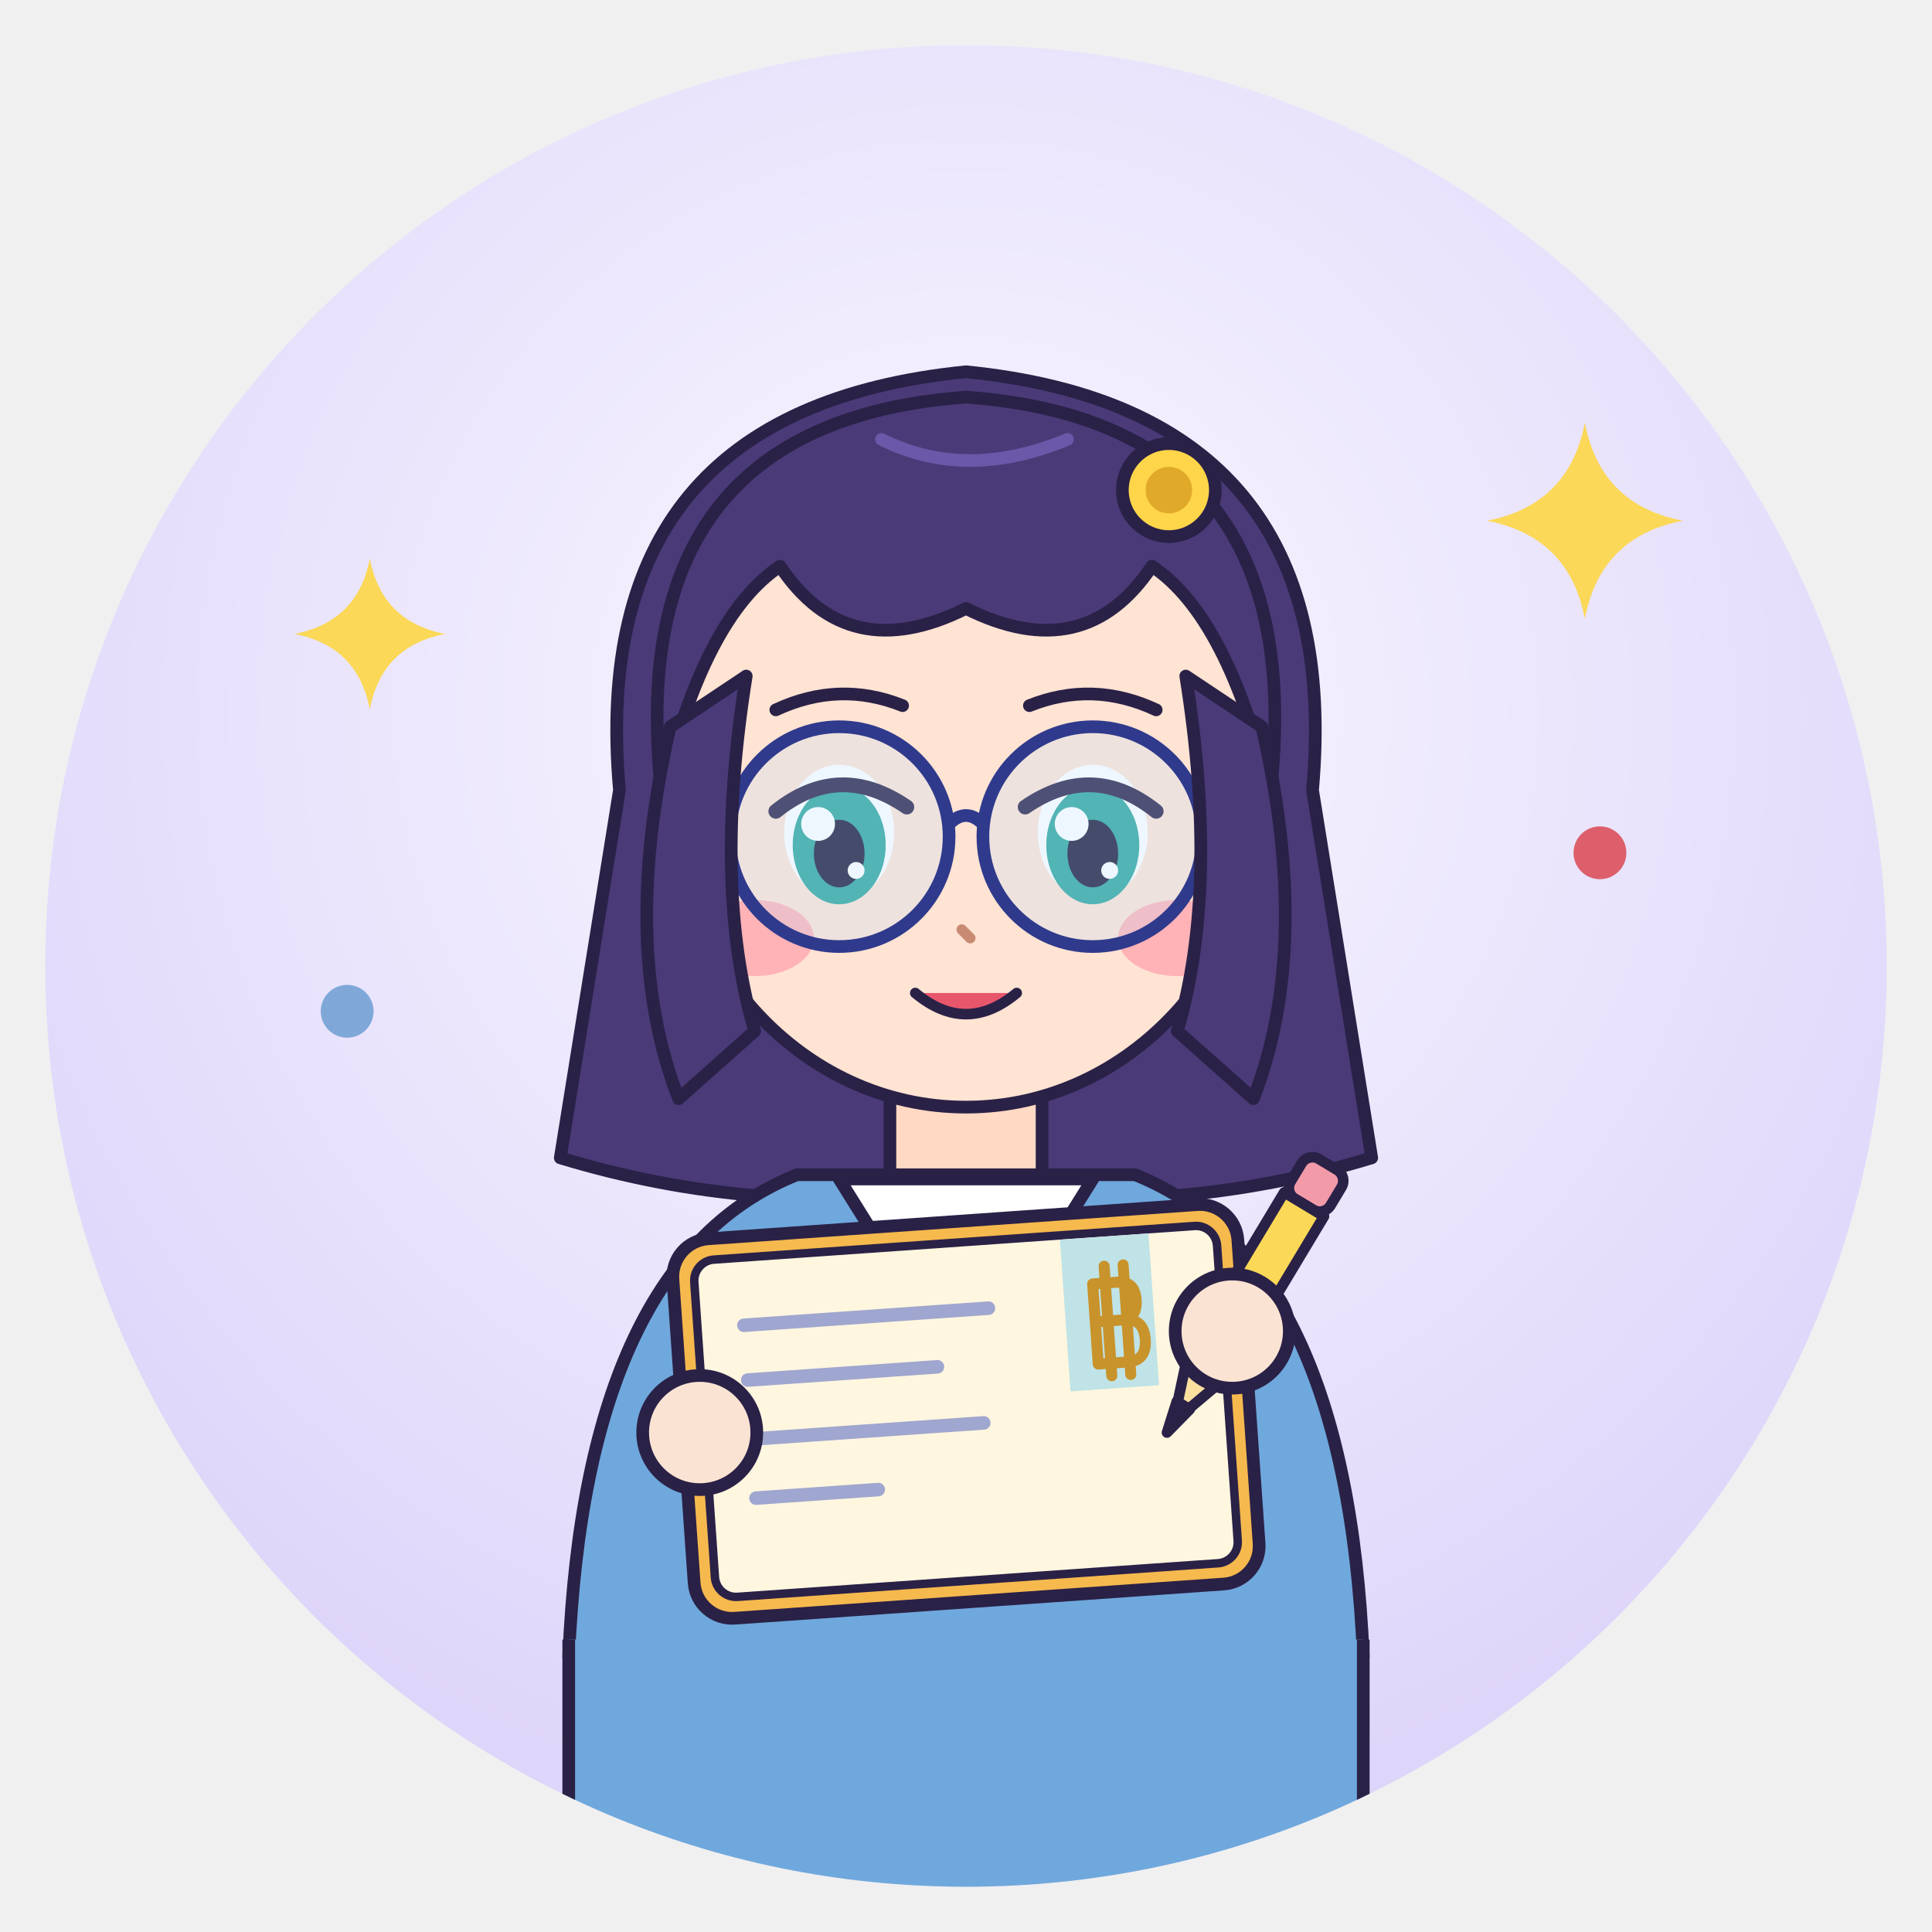
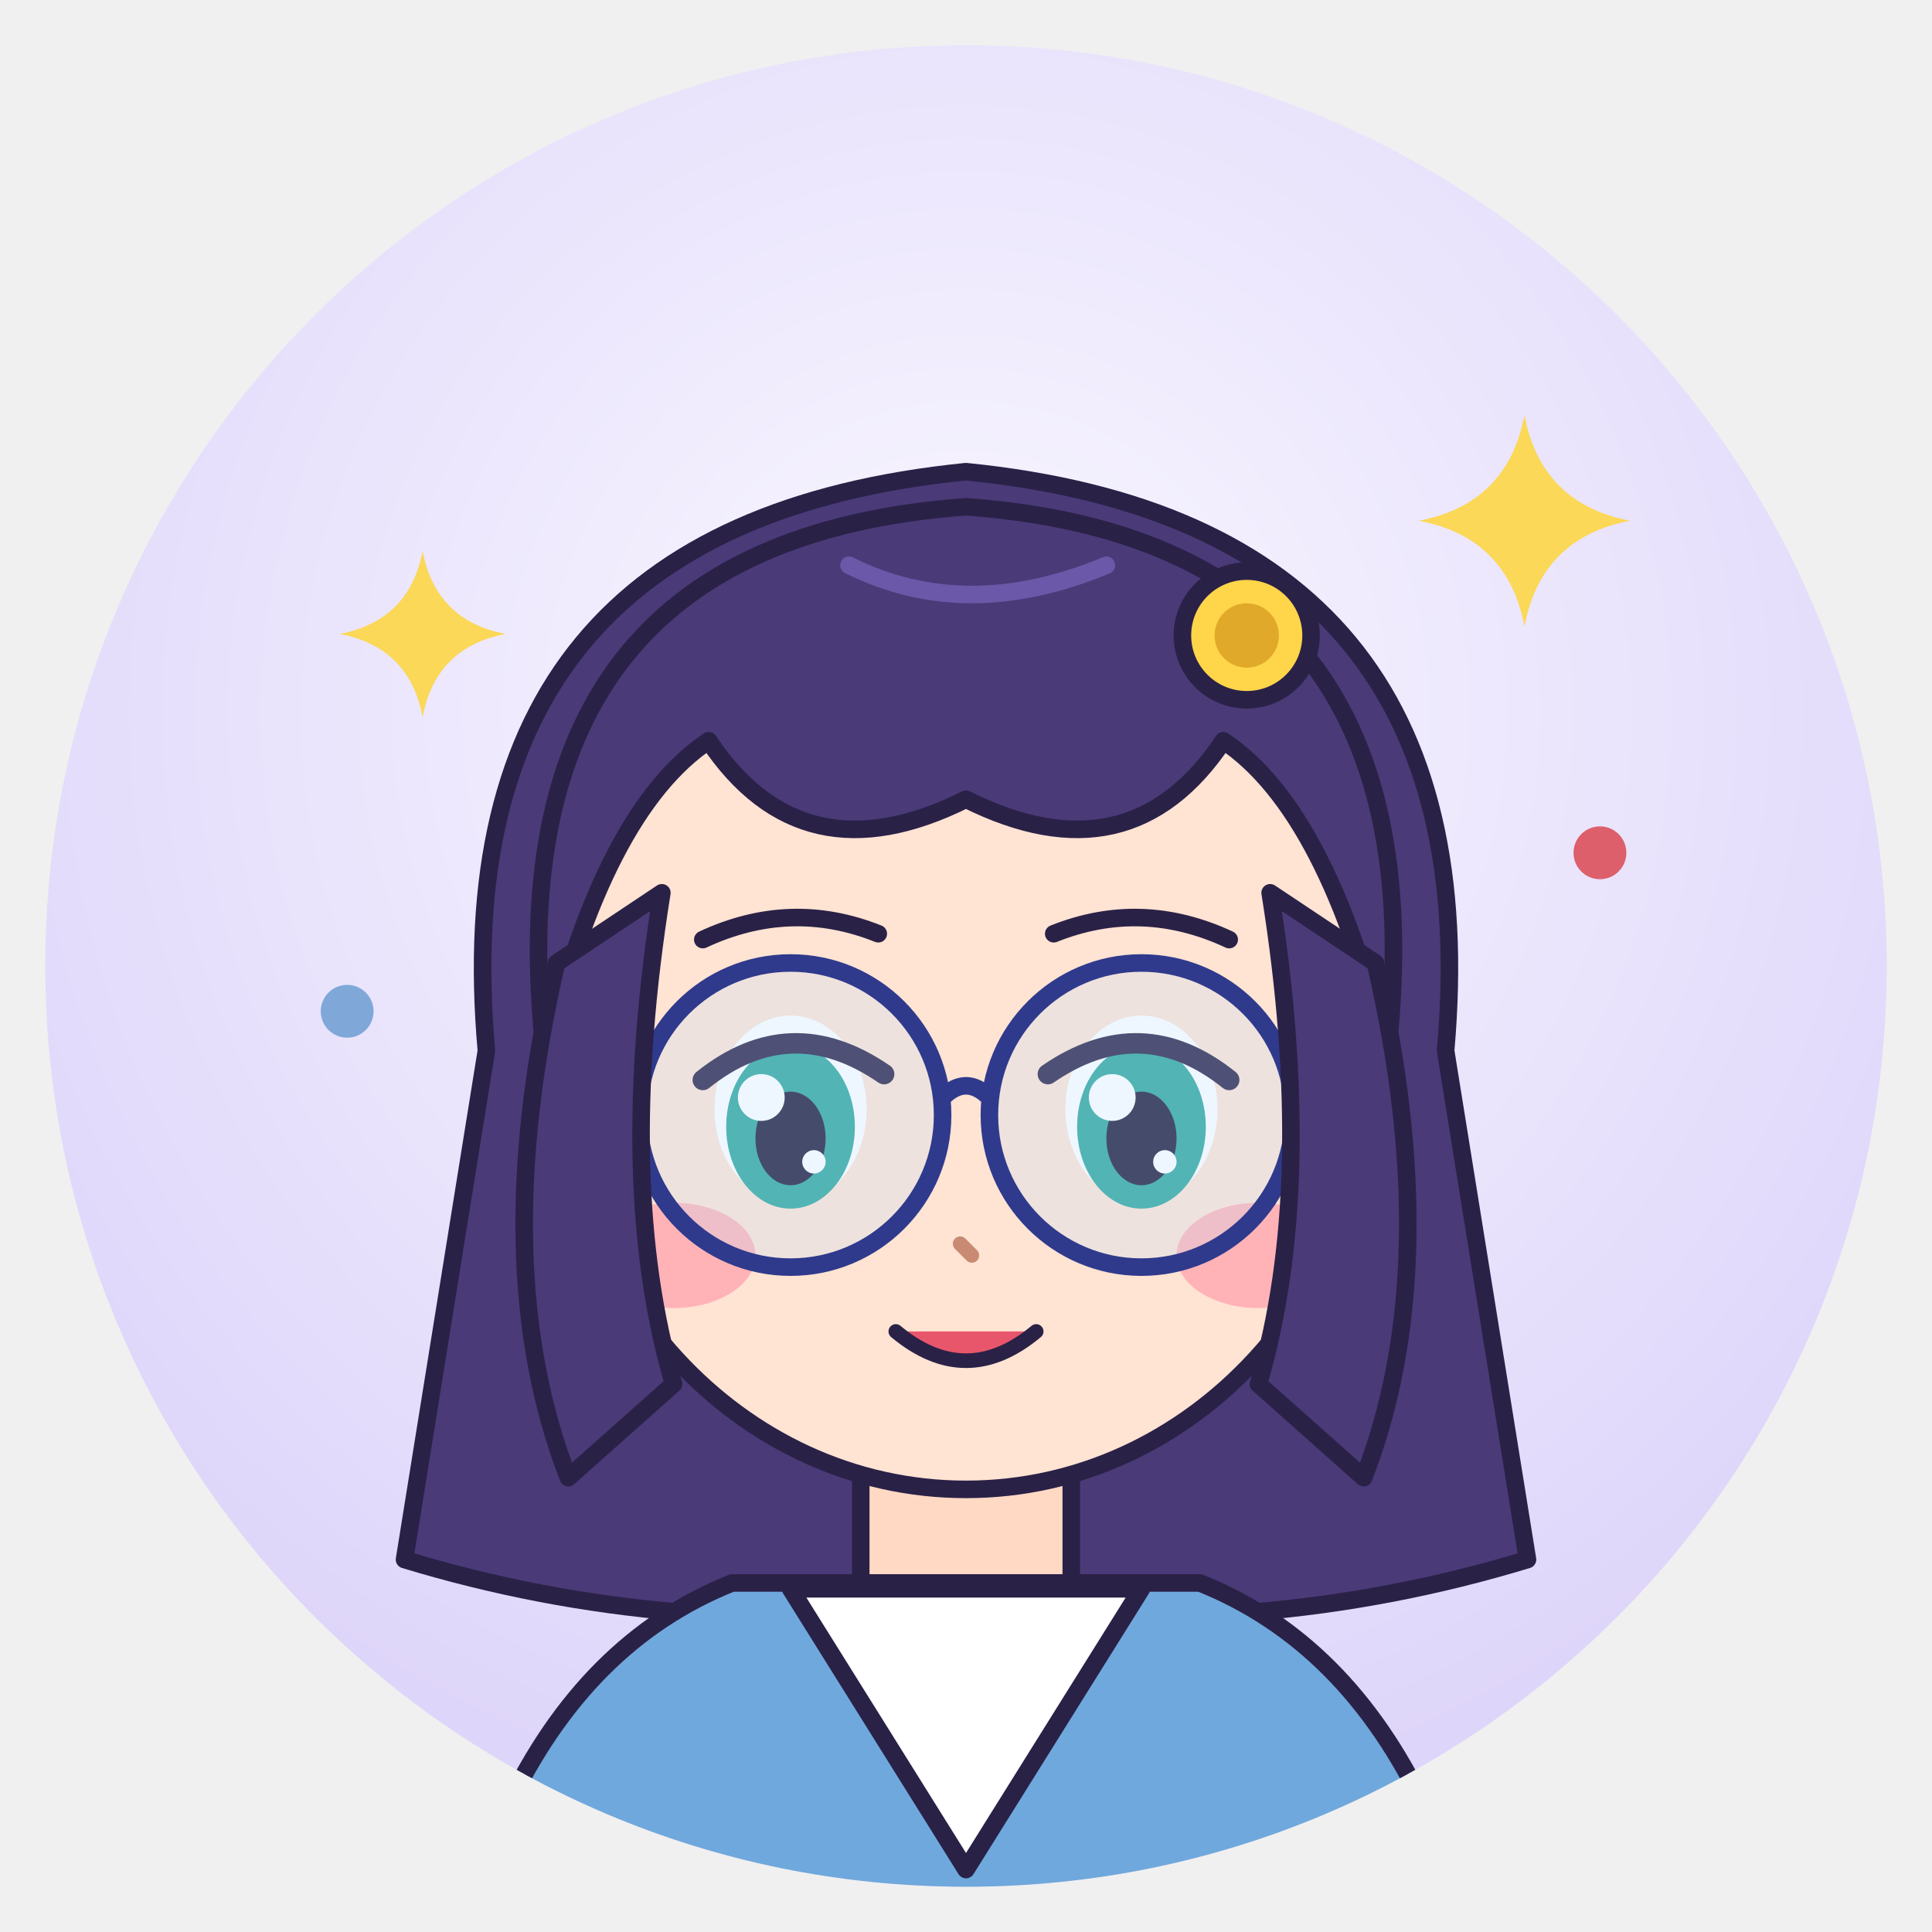
<svg xmlns="http://www.w3.org/2000/svg" width="512" height="512" viewBox="0 0 512 512">
  <defs>
    <radialGradient id="bg" cx="50%" cy="36%" r="78%">
      <stop offset="0" stop-color="#faf8ff" />
      <stop offset="1" stop-color="#d7cdf9" />
    </radialGradient>
    <clipPath id="c">
      <circle cx="256" cy="256" r="244" />
    </clipPath>
  </defs>
  <circle cx="256" cy="256" r="244" fill="url(#bg)" />
  <g clip-path="url(#c)">
-     <g transform="translate(43.2 -9) scale(1.12)">
+     <g transform="translate(-38.5 -23.8) scale(1.55)">
      <path d="M108 195 Q100 105 190 96 Q280 105 272 195 L286 282 Q240 296 190 290 Q140 296 94 282 Z" fill="#4a3a78" stroke="#2a2147" stroke-width="3" stroke-linejoin="round" />
      <rect x="172" y="250" width="36" height="46" fill="#ffd9c4" stroke="#2a2147" stroke-width="3" />
      <path d="M96 400 Q100 306 150 286 L230 286 Q280 306 284 400 Z" fill="#6fa8dc" stroke="#2a2147" stroke-width="3" stroke-linejoin="round" />
      <path d="M160 287 L190 335 L220 287 Z" fill="#ffffff" stroke="#2a2147" stroke-width="3" stroke-linejoin="round" />
      <ellipse cx="190" cy="194" rx="70" ry="76" fill="#ffe3d3" stroke="#2a2147" stroke-width="3" />
      <ellipse cx="140" cy="230" rx="14" ry="9" fill="#ff9aa8" opacity="0.65" />
      <ellipse cx="240" cy="230" rx="14" ry="9" fill="#ff9aa8" opacity="0.65" />
      <path d="M145 176 Q160 169 175 175" fill="none" stroke="#2a2147" stroke-width="3" stroke-linecap="round" />
      <path d="M205 175 Q220 169 235 176" fill="none" stroke="#2a2147" stroke-width="3" stroke-linecap="round" />
      <ellipse cx="160" cy="205" rx="13" ry="16" fill="#ffffff" />
      <ellipse cx="220" cy="205" rx="13" ry="16" fill="#ffffff" />
      <ellipse cx="160" cy="208" rx="11" ry="14" fill="#2fa59c" />
      <ellipse cx="220" cy="208" rx="11" ry="14" fill="#2fa59c" />
      <ellipse cx="160" cy="210" rx="6" ry="8" fill="#1d1b3a" />
      <ellipse cx="220" cy="210" rx="6" ry="8" fill="#1d1b3a" />
      <circle cx="155" cy="203" r="4" fill="#ffffff" />
      <circle cx="215" cy="203" r="4" fill="#ffffff" />
      <circle cx="164" cy="214" r="2" fill="#ffffff" />
      <circle cx="224" cy="214" r="2" fill="#ffffff" />
      <path d="M145 200 Q160 188 176 199" fill="none" stroke="#2a2147" stroke-width="3.5" stroke-linecap="round" />
      <path d="M204 199 Q220 188 235 200" fill="none" stroke="#2a2147" stroke-width="3.5" stroke-linecap="round" />
      <circle cx="160" cy="206" r="26" fill="#bfe3ff" fill-opacity="0.25" stroke="#2f3a8c" stroke-width="3" />
      <circle cx="220" cy="206" r="26" fill="#bfe3ff" fill-opacity="0.25" stroke="#2f3a8c" stroke-width="3" />
      <path d="M186 203 Q190 199 194 203" fill="none" stroke="#2f3a8c" stroke-width="3" stroke-linecap="round" />
      <path d="M134 202 L118 198 M246 202 L262 198" fill="none" stroke="#2f3a8c" stroke-width="3" stroke-linecap="round" />
      <path d="M189 228 L191 230" stroke="#c98a73" stroke-width="2.5" stroke-linecap="round" />
      <path d="M178 243 Q190 253 202 243" fill="#e8566b" stroke="#2a2147" stroke-width="2.5" stroke-linejoin="round" stroke-linecap="round" />
      <path d="M118 196 Q108 108 190 102 Q272 108 262 196 Q252 154 234 142 Q218 166 190 152 Q162 166 146 142 Q128 154 118 196 Z" fill="#4a3a78" stroke="#2a2147" stroke-width="3" stroke-linejoin="round" />
      <path d="M120 180 Q108 232 122 268 L140 252 Q130 218 138 168 Z" fill="#4a3a78" stroke="#2a2147" stroke-width="3" stroke-linejoin="round" />
      <path d="M260 180 Q272 232 258 268 L240 252 Q250 218 242 168 Z" fill="#4a3a78" stroke="#2a2147" stroke-width="3" stroke-linejoin="round" />
      <path d="M170 112 Q190 122 214 112" fill="none" stroke="#6b58a8" stroke-width="3" stroke-linecap="round" />
      <circle cx="238" cy="124" r="11" fill="#ffd54a" stroke="#2a2147" stroke-width="3" />
      <circle cx="238" cy="124" r="5.5" fill="#e0a92a" />
-       <rect x="96" y="396" width="188" height="150" fill="#6fa8dc" />
-       <path d="M96 396 V546 M284 396 V546" fill="none" stroke="#2a2147" stroke-width="3" />
-       <g transform="rotate(-4 190 342)">
-         <rect x="123" y="297" width="134" height="90" rx="9" fill="#f6b94e" stroke="#2a2147" stroke-width="3" stroke-linejoin="round" />
-         <rect x="128" y="302" width="124" height="80" rx="5" fill="#fff6df" stroke="#2a2147" stroke-width="2" />
-         <g stroke="#9fa6cf" stroke-width="3.2" stroke-linecap="round">
-           <path d="M139 318 H197" />
-           <path d="M139 331 H184" />
-           <path d="M139 345 H194" />
-           <path d="M139 359 H168" />
-         </g>
-         <rect x="215" y="303" width="21" height="36" fill="#bfe3e6" />
-         <g fill="none" stroke="#c8932b" stroke-width="2.6" stroke-linecap="round" stroke-linejoin="round">
-           <path d="M222 314 H228 Q232 314 232 318.5 Q232 323 228 323 H222 M222 323 H229 Q233.5 323 233.5 328 Q233.5 333 229 333 H222 M222 314 V333" />
-           <path d="M225 310 V336 M229.500 310 V336" />
-         </g>
-       </g>
-       <g transform="translate(270 293) rotate(121)" stroke="#2a2147" stroke-width="2.5" stroke-linejoin="round">
-         <rect x="-11" y="-5.500" width="11" height="11" rx="3" fill="#f29aa8" />
-         <rect x="0" y="-5.500" width="44" height="11" fill="#fbd857" />
-         <path d="M44 -5.500 L60 0 L44 5.500 Z" fill="#fbe0a0" />
-         <path d="M55.500 -1.800 L63 0 L55.500 1.800 Z" fill="#2a2147" />
-       </g>
-       <circle cx="127" cy="347" r="13.500" fill="#fbe3d3" stroke="#2a2147" stroke-width="3" />
-       <circle cx="253" cy="323" r="13.500" fill="#fbe3d3" stroke="#2a2147" stroke-width="3" />
    </g>
-     <path d="M98 148 Q101.2 164.8 118 168 Q101.2 171.2 98 188 Q94.8 171.2 78 168 Q94.8 164.8 98 148 Z" fill="#fbd857" />
-     <path d="M420 112 Q424.16 133.84 446 138 Q424.16 142.16 420 164 Q415.84 142.16 394 138 Q415.84 133.84 420 112 Z" fill="#fbd857" />
+     <path d="M112 146 Q115.52 164.48 134 168 Q115.52 171.52 112 190 Q108.48 171.52 90 168 Q108.48 164.48 112 146 Z" fill="#fbd857" />
+     <path d="M404 110 Q408.48 133.52 432 138 Q408.48 142.48 404 166 Q399.52 142.48 376 138 Q399.52 133.52 404 110 Z" fill="#fbd857" />
    <circle cx="92" cy="268" r="7" fill="#7fa8d9" />
    <circle cx="424" cy="226" r="7" fill="#dc5f6b" />
  </g>
</svg>
